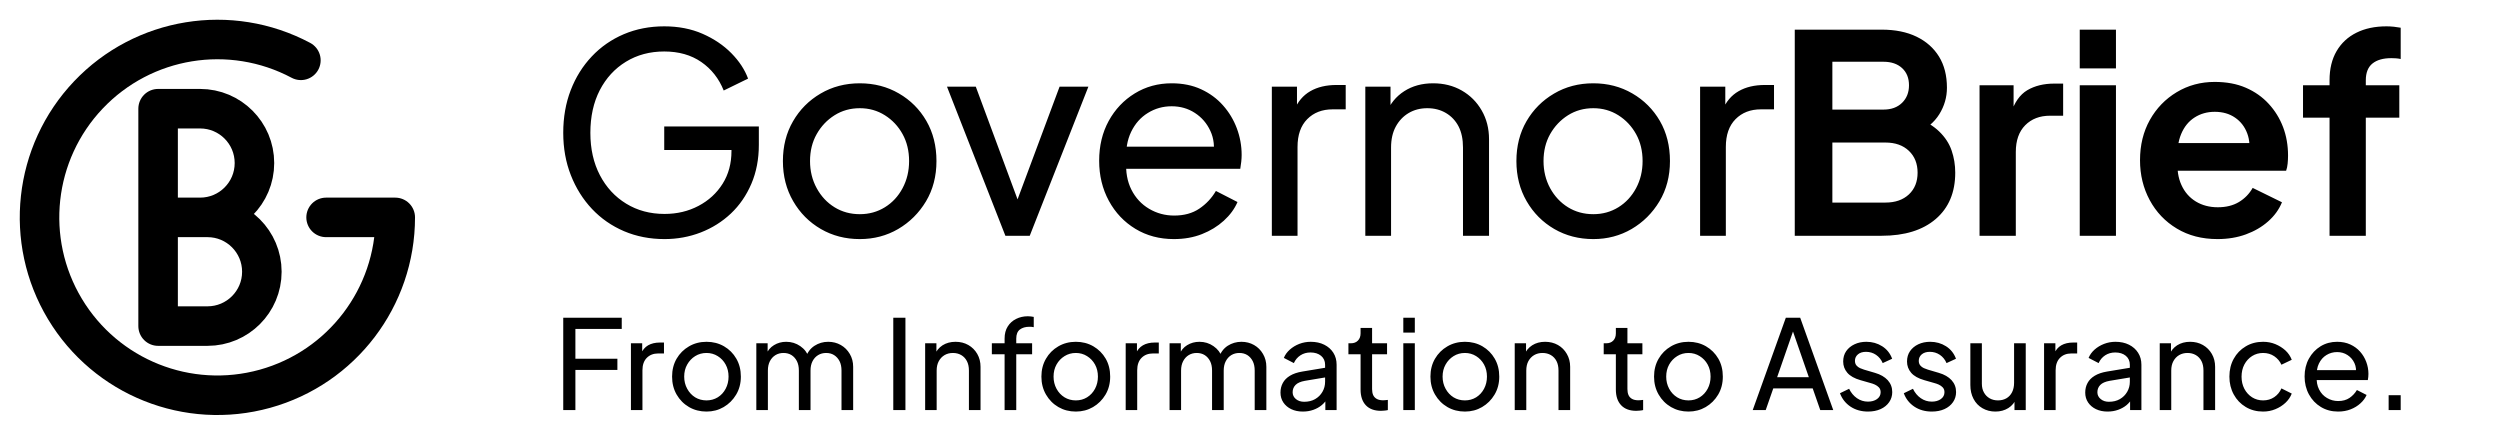
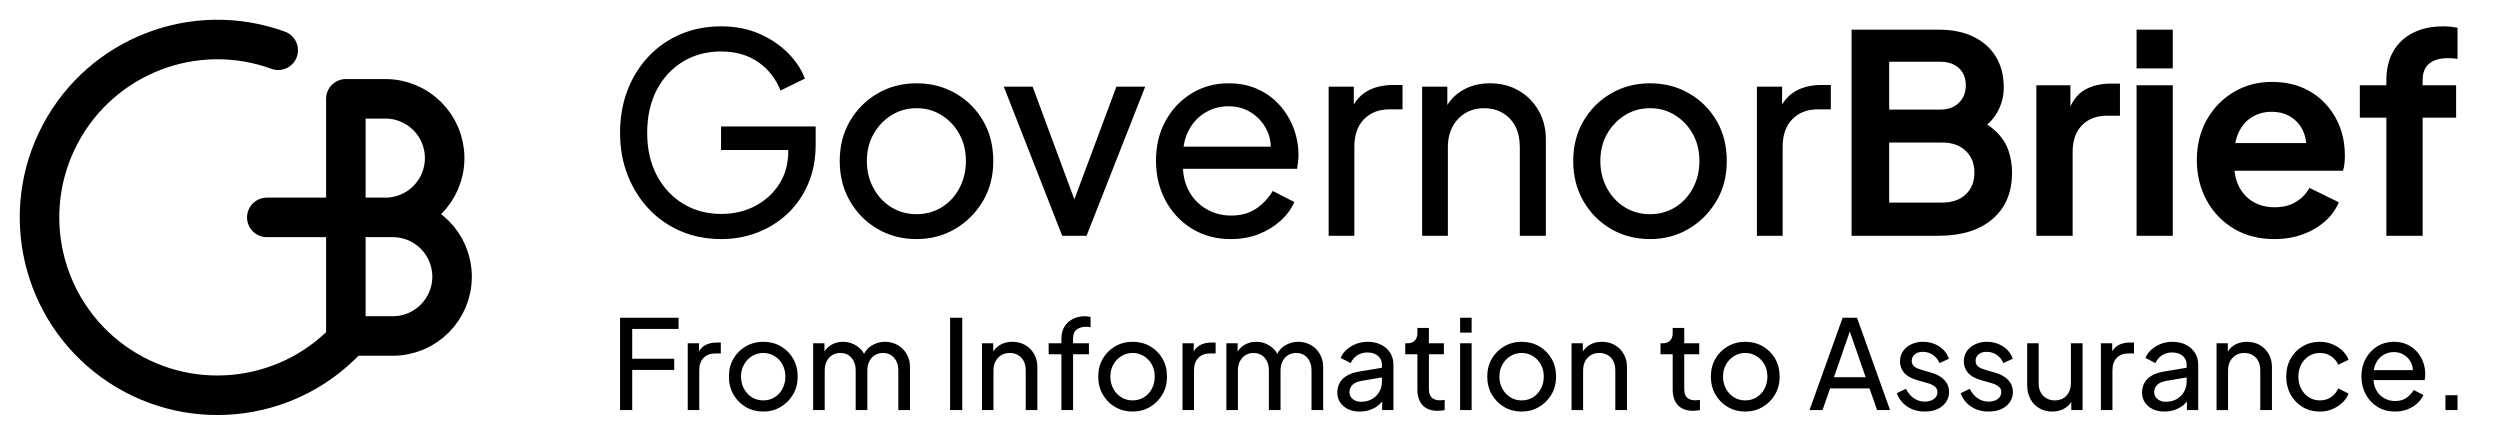
<svg xmlns="http://www.w3.org/2000/svg" role="img" aria-label="GovernorBrief. From Information to Assurance." width="506" height="88" viewBox="0 0 506 88">
  <g transform="translate(4 4)">
-     <g transform="translate(-10 -10)">
-       <path d="M66.90,18.21 A36,36 0 1 0 86,50 L72,50" stroke="#000000" fill="none" stroke-width="8" stroke-linecap="round" stroke-linejoin="round" />
-       <path d="M38,28 V72 M38,28 H46.5 a11,11 0 0 1 0,22 H38 M46.5,50.0 H48 a11,11 0 0 1 0,22 H38" stroke="#000000" fill="none" stroke-width="8" stroke-linecap="round" stroke-linejoin="round" />
-     </g>
-     <path d="M130.5 44.39Q126.07 44.39 122.32 42.8Q118.57 41.2 115.82 38.29Q113.08 35.38 111.54 31.46Q110 27.54 110 22.89Q110 18.18 111.51 14.26Q113.02 10.34 115.77 7.43Q118.51 4.52 122.26 2.92Q126.02 1.33 130.44 1.33Q134.75 1.33 138.2 2.84Q141.64 4.35 144.02 6.76Q146.4 9.17 147.41 11.91L142.48 14.32Q141.02 10.68 137.94 8.55Q134.86 6.42 130.44 6.42Q126.07 6.42 122.68 8.5Q119.3 10.57 117.39 14.26Q115.49 17.96 115.49 22.89Q115.49 27.76 117.42 31.46Q119.35 35.15 122.74 37.22Q126.13 39.3 130.5 39.3Q134.3 39.3 137.38 37.67Q140.46 36.05 142.26 33.19Q144.05 30.34 144.05 26.58V24.01L146.57 26.36H130.44V21.6H149.59V25.3Q149.59 29.66 148.08 33.19Q146.57 36.72 143.94 39.21Q141.3 41.7 137.83 43.05Q134.36 44.39 130.5 44.39ZM170.03 44.39Q165.66 44.39 162.14 42.35Q158.61 40.3 156.54 36.72Q154.46 33.14 154.46 28.6Q154.46 24.06 156.51 20.54Q158.55 17.01 162.08 14.94Q165.61 12.86 170.03 12.86Q174.4 12.86 177.93 14.91Q181.46 16.95 183.5 20.48Q185.54 24.01 185.54 28.6Q185.54 33.19 183.42 36.75Q181.29 40.3 177.79 42.35Q174.29 44.39 170.03 44.39ZM170.03 39.35Q172.83 39.35 175.1 37.95Q177.37 36.55 178.68 34.09Q180 31.62 180 28.6Q180 25.52 178.68 23.14Q177.37 20.76 175.1 19.33Q172.83 17.9 170.03 17.9Q167.18 17.9 164.91 19.33Q162.64 20.76 161.3 23.14Q159.95 25.52 159.95 28.6Q159.95 31.62 161.3 34.09Q162.64 36.55 164.91 37.95Q167.18 39.35 170.03 39.35ZM199.49 43.72 187.67 13.54H193.5L202.96 39.07H200.94L210.46 13.54H216.29L204.42 43.72ZM233.59 44.39Q229.22 44.39 225.81 42.32Q222.39 40.25 220.43 36.64Q218.47 33.02 218.47 28.54Q218.47 24.01 220.4 20.48Q222.34 16.95 225.67 14.91Q229 12.86 233.14 12.86Q236.5 12.86 239.11 14.07Q241.71 15.27 243.53 17.32Q245.35 19.36 246.33 21.96Q247.31 24.57 247.31 27.37Q247.31 27.98 247.23 28.74Q247.14 29.5 247.03 30.17H222.28V25.69H244.01L241.54 27.7Q242.05 24.79 240.98 22.5Q239.92 20.2 237.85 18.86Q235.78 17.51 233.14 17.51Q230.51 17.51 228.33 18.86Q226.14 20.2 224.94 22.69Q223.74 25.18 223.96 28.6Q223.74 31.9 225 34.4Q226.26 36.89 228.58 38.26Q230.9 39.63 233.65 39.63Q236.67 39.63 238.74 38.23Q240.82 36.83 242.1 34.65L246.47 36.89Q245.58 38.96 243.7 40.67Q241.82 42.38 239.28 43.38Q236.73 44.39 233.59 44.39ZM253.42 43.72V13.54H258.51V19.08L257.95 18.3Q259.02 15.72 261.2 14.46Q263.38 13.2 266.52 13.2H268.37V18.13H265.74Q262.54 18.13 260.58 20.12Q258.62 22.1 258.62 25.74V43.72ZM272.34 43.72V13.54H277.44V19.42L276.6 18.91Q277.72 16.06 280.21 14.46Q282.7 12.86 286.06 12.86Q289.31 12.86 291.86 14.32Q294.41 15.78 295.89 18.35Q297.38 20.93 297.38 24.18V43.72H292.11V25.86Q292.11 23.34 291.22 21.6Q290.32 19.86 288.67 18.88Q287.02 17.9 284.89 17.9Q282.76 17.9 281.11 18.88Q279.46 19.86 278.5 21.63Q277.55 23.39 277.55 25.86V43.72ZM318.49 44.39Q314.12 44.39 310.59 42.35Q307.06 40.3 304.99 36.72Q302.92 33.14 302.92 28.6Q302.92 24.06 304.96 20.54Q307.01 17.01 310.54 14.94Q314.06 12.86 318.49 12.86Q322.86 12.86 326.38 14.91Q329.91 16.95 331.96 20.48Q334 24.01 334 28.6Q334 33.19 331.87 36.75Q329.74 40.3 326.24 42.35Q322.74 44.39 318.49 44.39ZM318.49 39.35Q321.29 39.35 323.56 37.95Q325.82 36.55 327.14 34.09Q328.46 31.62 328.46 28.6Q328.46 25.52 327.14 23.14Q325.82 20.76 323.56 19.33Q321.29 17.9 318.49 17.9Q315.63 17.9 313.36 19.33Q311.1 20.76 309.75 23.14Q308.41 25.52 308.41 28.6Q308.41 31.62 309.75 34.09Q311.1 36.55 313.36 37.95Q315.63 39.35 318.49 39.35ZM340.1 43.72V13.54H345.2V19.08L344.64 18.3Q345.7 15.72 347.89 14.46Q350.07 13.2 353.21 13.2H355.06V18.13H352.42Q349.23 18.13 347.27 20.12Q345.31 22.1 345.31 25.74V43.72ZM359.26 43.72V2H376.84Q380.98 2 383.92 3.43Q386.86 4.86 388.46 7.46Q390.06 10.06 390.06 13.76Q390.06 16.62 388.52 19.11Q386.98 21.6 383.62 23.22V19.7Q386.7 20.87 388.49 22.61Q390.28 24.34 391.01 26.47Q391.74 28.6 391.74 30.95Q391.74 36.94 387.79 40.33Q383.84 43.72 376.84 43.72ZM366.87 37H377.62Q380.59 37 382.36 35.35Q384.12 33.7 384.12 30.95Q384.12 28.21 382.36 26.53Q380.59 24.85 377.62 24.85H366.87ZM366.87 18.18H377.23Q379.58 18.18 380.98 16.81Q382.38 15.44 382.38 13.26Q382.38 11.07 380.98 9.78Q379.58 8.5 377.23 8.5H366.87ZM396.66 43.72V13.26H403.55V20.03L402.99 19.02Q404.06 15.61 406.32 14.26Q408.59 12.92 411.78 12.92H413.58V19.42H410.94Q407.81 19.42 405.9 21.35Q404 23.28 404 26.75V43.72ZM416.94 43.72V13.26H424.27V43.72ZM416.94 9.84V2H424.27V9.84ZM444.82 44.39Q440.12 44.39 436.59 42.26Q433.06 40.14 431.1 36.5Q429.14 32.86 429.14 28.43Q429.14 23.84 431.13 20.28Q433.12 16.73 436.56 14.66Q440.01 12.58 444.26 12.58Q447.85 12.58 450.56 13.76Q453.28 14.94 455.18 17.01Q457.09 19.08 458.1 21.74Q459.1 24.4 459.1 27.48Q459.1 28.26 459.02 29.1Q458.94 29.94 458.71 30.56H435.19V24.96H454.57L451.1 27.59Q451.6 25.02 450.84 23Q450.09 20.98 448.38 19.81Q446.67 18.63 444.26 18.63Q441.97 18.63 440.18 19.78Q438.38 20.93 437.46 23.14Q436.54 25.35 436.76 28.49Q436.54 31.29 437.52 33.44Q438.5 35.6 440.43 36.78Q442.36 37.95 444.88 37.95Q447.4 37.95 449.16 36.89Q450.93 35.82 451.94 34.03L457.87 36.94Q456.98 39.13 455.07 40.81Q453.17 42.49 450.56 43.44Q447.96 44.39 444.82 44.39ZM467.5 43.72V19.81H462.13V13.26H467.5V12.25Q467.5 8.78 468.93 6.34Q470.36 3.9 472.94 2.62Q475.51 1.33 479.04 1.33Q479.71 1.33 480.52 1.41Q481.34 1.5 481.9 1.61V7.94Q481.34 7.82 480.86 7.8Q480.38 7.77 479.99 7.77Q477.53 7.77 476.18 8.86Q474.84 9.95 474.84 12.25V13.26H481.62V19.81H474.84V43.72ZM110 79V60.31H121.84V62.57H112.46V68.61H120.96V70.87H112.46V79ZM123.7 79V65.48H125.98V67.96L125.73 67.61Q126.21 66.46 127.18 65.89Q128.16 65.33 129.57 65.33H130.39V67.54H129.22Q127.79 67.54 126.91 68.43Q126.03 69.32 126.03 70.95V79ZM139 79.3Q137.04 79.3 135.46 78.39Q133.88 77.47 132.95 75.86Q132.03 74.26 132.03 72.23Q132.03 70.19 132.94 68.61Q133.86 67.03 135.44 66.11Q137.02 65.18 139 65.18Q140.96 65.18 142.54 66.09Q144.12 67.01 145.03 68.59Q145.95 70.17 145.95 72.23Q145.95 74.28 144.99 75.88Q144.04 77.47 142.47 78.39Q140.91 79.3 139 79.3ZM139 77.04Q140.25 77.04 141.27 76.42Q142.29 75.79 142.87 74.69Q143.46 73.58 143.46 72.23Q143.46 70.85 142.87 69.78Q142.29 68.71 141.27 68.08Q140.25 67.44 139 67.44Q137.72 67.44 136.7 68.08Q135.69 68.71 135.09 69.78Q134.48 70.85 134.48 72.23Q134.48 73.58 135.09 74.69Q135.69 75.79 136.7 76.42Q137.72 77.04 139 77.04ZM149.08 79V65.48H151.37V68.24L151.04 67.81Q151.54 66.53 152.65 65.86Q153.75 65.18 155.13 65.18Q156.71 65.18 157.98 66.06Q159.24 66.93 159.72 68.36L159.07 68.39Q159.59 66.81 160.85 65.99Q162.1 65.18 163.63 65.18Q165.04 65.18 166.18 65.83Q167.32 66.48 168 67.64Q168.68 68.79 168.68 70.25V79H166.32V71Q166.32 69.87 165.92 69.09Q165.51 68.31 164.82 67.87Q164.14 67.44 163.21 67.44Q162.3 67.44 161.59 67.87Q160.87 68.31 160.46 69.1Q160.05 69.89 160.05 71V79H157.69V71Q157.69 69.87 157.29 69.09Q156.89 68.31 156.2 67.87Q155.51 67.44 154.58 67.44Q153.67 67.44 152.96 67.87Q152.24 68.31 151.83 69.1Q151.42 69.89 151.42 71V79ZM176.8 79V60.31H179.26V79ZM183.25 79V65.48H185.53V68.11L185.16 67.89Q185.66 66.61 186.77 65.89Q187.89 65.18 189.4 65.18Q190.85 65.18 191.99 65.83Q193.13 66.48 193.8 67.64Q194.46 68.79 194.46 70.25V79H192.11V71Q192.11 69.87 191.7 69.09Q191.3 68.31 190.56 67.87Q189.82 67.44 188.87 67.44Q187.92 67.44 187.18 67.87Q186.44 68.31 186.01 69.1Q185.58 69.89 185.58 71V79ZM199.33 79V67.71H196.75V65.48H199.33V64.53Q199.33 63.07 199.97 62.07Q200.61 61.06 201.68 60.54Q202.74 60.01 204.05 60.01Q204.32 60.01 204.66 60.05Q205 60.09 205.23 60.14V62.22Q205.02 62.17 204.75 62.15Q204.47 62.14 204.32 62.14Q203.17 62.14 202.43 62.69Q201.69 63.25 201.69 64.53V65.48H204.9V67.71H201.69V79ZM213.75 79.3Q211.8 79.3 210.22 78.39Q208.64 77.47 207.71 75.86Q206.78 74.26 206.78 72.23Q206.78 70.19 207.7 68.61Q208.61 67.03 210.19 66.11Q211.77 65.18 213.75 65.18Q215.71 65.18 217.29 66.09Q218.87 67.01 219.79 68.59Q220.7 70.17 220.7 72.23Q220.7 74.28 219.75 75.88Q218.8 77.47 217.23 78.39Q215.66 79.3 213.75 79.3ZM213.75 77.04Q215.01 77.04 216.02 76.42Q217.04 75.79 217.63 74.69Q218.22 73.58 218.22 72.23Q218.22 70.85 217.63 69.78Q217.04 68.71 216.02 68.08Q215.01 67.44 213.75 67.44Q212.48 67.44 211.46 68.08Q210.44 68.71 209.84 69.78Q209.24 70.85 209.24 72.23Q209.24 73.58 209.84 74.69Q210.44 75.79 211.46 76.42Q212.48 77.04 213.75 77.04ZM223.84 79V65.48H226.12V67.96L225.87 67.61Q226.35 66.46 227.33 65.89Q228.3 65.33 229.71 65.33H230.54V67.54H229.36Q227.93 67.54 227.05 68.43Q226.17 69.32 226.17 70.95V79ZM232.72 79V65.48H235V68.24L234.68 67.81Q235.18 66.53 236.28 65.86Q237.39 65.18 238.77 65.18Q240.35 65.18 241.61 66.06Q242.88 66.93 243.36 68.36L242.7 68.39Q243.23 66.81 244.48 65.99Q245.74 65.18 247.27 65.18Q248.67 65.18 249.82 65.83Q250.96 66.48 251.63 67.64Q252.31 68.79 252.31 70.25V79H249.95V71Q249.95 69.87 249.55 69.09Q249.15 68.31 248.46 67.87Q247.77 67.44 246.84 67.44Q245.94 67.44 245.22 67.87Q244.51 68.31 244.1 69.1Q243.68 69.89 243.68 71V79H241.32V71Q241.32 69.87 240.92 69.09Q240.52 68.31 239.83 67.87Q239.14 67.44 238.21 67.44Q237.31 67.44 236.6 67.87Q235.88 68.31 235.47 69.1Q235.05 69.89 235.05 71V79ZM259.69 79.3Q258.36 79.3 257.34 78.81Q256.33 78.32 255.75 77.46Q255.17 76.59 255.17 75.46Q255.17 74.38 255.64 73.52Q256.1 72.65 257.09 72.05Q258.08 71.45 259.59 71.2L264.6 70.37V72.33L260.11 73.08Q258.81 73.31 258.22 73.91Q257.63 74.51 257.63 75.39Q257.63 76.22 258.29 76.77Q258.96 77.32 259.96 77.32Q261.24 77.32 262.18 76.78Q263.12 76.24 263.66 75.31Q264.2 74.38 264.2 73.26V69.82Q264.2 68.71 263.39 68.02Q262.57 67.34 261.24 67.34Q260.09 67.34 259.2 67.92Q258.31 68.51 257.88 69.49L255.85 68.44Q256.22 67.51 257.05 66.77Q257.88 66.03 258.98 65.6Q260.09 65.18 261.29 65.18Q262.85 65.18 264.03 65.77Q265.21 66.36 265.87 67.4Q266.53 68.44 266.53 69.82V79H264.25V76.44L264.68 76.59Q264.25 77.39 263.52 78Q262.8 78.6 261.82 78.95Q260.84 79.3 259.69 79.3ZM275.49 79.15Q273.51 79.15 272.44 78.02Q271.38 76.89 271.38 74.84V67.71H268.92V65.48H269.42Q270.32 65.48 270.85 64.93Q271.38 64.38 271.38 63.47V62.37H273.71V65.48H276.74V67.71H273.71V74.76Q273.71 75.44 273.92 75.94Q274.14 76.44 274.64 76.73Q275.14 77.02 275.97 77.02Q276.14 77.02 276.41 76.99Q276.67 76.97 276.9 76.94V79Q276.57 79.08 276.17 79.11Q275.77 79.15 275.49 79.15ZM280.03 79V65.48H282.36V79ZM280.03 63.32V60.31H282.36V63.32ZM292.5 79.3Q290.54 79.3 288.96 78.39Q287.38 77.47 286.45 75.86Q285.52 74.26 285.52 72.23Q285.52 70.19 286.44 68.61Q287.36 67.03 288.94 66.11Q290.52 65.18 292.5 65.18Q294.46 65.18 296.04 66.09Q297.62 67.01 298.53 68.59Q299.45 70.17 299.45 72.23Q299.45 74.28 298.49 75.88Q297.54 77.47 295.97 78.39Q294.41 79.3 292.5 79.3ZM292.5 77.04Q293.75 77.04 294.77 76.42Q295.78 75.79 296.37 74.69Q296.96 73.58 296.96 72.23Q296.96 70.85 296.37 69.78Q295.78 68.71 294.77 68.08Q293.75 67.44 292.5 67.44Q291.22 67.44 290.2 68.08Q289.19 68.71 288.59 69.78Q287.98 70.85 287.98 72.23Q287.98 73.58 288.59 74.69Q289.19 75.79 290.2 76.42Q291.22 77.04 292.5 77.04ZM302.58 79V65.48H304.87V68.11L304.49 67.89Q304.99 66.61 306.11 65.89Q307.22 65.18 308.73 65.18Q310.18 65.18 311.33 65.83Q312.47 66.48 313.13 67.64Q313.8 68.79 313.8 70.25V79H311.44V71Q311.44 69.87 311.04 69.09Q310.64 68.31 309.9 67.87Q309.16 67.44 308.2 67.44Q307.25 67.44 306.51 67.87Q305.77 68.31 305.34 69.1Q304.92 69.89 304.92 71V79ZM327.17 79.15Q325.19 79.15 324.12 78.02Q323.05 76.89 323.05 74.84V67.71H320.59V65.48H321.1Q322 65.48 322.53 64.93Q323.05 64.38 323.05 63.47V62.37H325.39V65.48H328.42V67.71H325.39V74.76Q325.39 75.44 325.6 75.94Q325.81 76.44 326.31 76.73Q326.82 77.02 327.64 77.02Q327.82 77.02 328.08 76.99Q328.35 76.97 328.57 76.94V79Q328.25 79.08 327.84 79.11Q327.44 79.15 327.17 79.15ZM337.75 79.3Q335.8 79.3 334.22 78.39Q332.64 77.47 331.71 75.86Q330.78 74.26 330.78 72.23Q330.78 70.19 331.7 68.61Q332.61 67.03 334.19 66.11Q335.77 65.18 337.75 65.18Q339.71 65.18 341.29 66.09Q342.87 67.01 343.79 68.59Q344.7 70.17 344.7 72.23Q344.7 74.28 343.75 75.88Q342.8 77.47 341.23 78.39Q339.66 79.3 337.75 79.3ZM337.75 77.04Q339.01 77.04 340.02 76.42Q341.04 75.79 341.63 74.69Q342.22 73.58 342.22 72.23Q342.22 70.85 341.63 69.78Q341.04 68.71 340.02 68.08Q339.01 67.44 337.75 67.44Q336.47 67.44 335.46 68.08Q334.44 68.71 333.84 69.78Q333.24 70.85 333.24 72.23Q333.24 73.58 333.84 74.69Q334.44 75.79 335.46 76.42Q336.47 77.04 337.75 77.04ZM350.75 79 357.45 60.31H360.36L367.05 79H364.42L362.89 74.61H354.91L353.38 79ZM355.69 72.35H362.11L358.55 62.09H359.25ZM374.08 79.3Q372.05 79.3 370.54 78.3Q369.04 77.29 368.41 75.59L370.26 74.69Q370.84 75.89 371.84 76.59Q372.85 77.29 374.08 77.29Q375.18 77.29 375.91 76.77Q376.64 76.24 376.64 75.39Q376.64 74.79 376.3 74.42Q375.96 74.06 375.48 73.84Q375.01 73.63 374.6 73.53L372.57 72.95Q370.74 72.43 369.9 71.45Q369.06 70.47 369.06 69.17Q369.06 67.96 369.67 67.07Q370.29 66.18 371.36 65.68Q372.42 65.18 373.75 65.18Q375.53 65.18 376.95 66.08Q378.37 66.98 378.97 68.61L377.06 69.49Q376.61 68.44 375.71 67.82Q374.81 67.21 373.68 67.21Q372.65 67.21 372.05 67.72Q371.44 68.24 371.44 69.02Q371.44 69.59 371.74 69.96Q372.05 70.32 372.47 70.51Q372.9 70.7 373.3 70.82L375.51 71.47Q377.16 71.95 378.08 72.95Q378.99 73.96 378.99 75.36Q378.99 76.49 378.37 77.39Q377.74 78.3 376.64 78.8Q375.53 79.3 374.08 79.3ZM387 79.3Q384.96 79.3 383.46 78.3Q381.95 77.29 381.33 75.59L383.18 74.69Q383.76 75.89 384.76 76.59Q385.77 77.29 387 77.29Q388.1 77.29 388.83 76.77Q389.56 76.24 389.56 75.39Q389.56 74.79 389.22 74.42Q388.88 74.06 388.4 73.84Q387.92 73.63 387.52 73.53L385.49 72.95Q383.66 72.43 382.82 71.45Q381.98 70.47 381.98 69.17Q381.98 67.96 382.59 67.07Q383.21 66.18 384.27 65.68Q385.34 65.18 386.67 65.18Q388.45 65.18 389.87 66.08Q391.29 66.98 391.89 68.61L389.98 69.49Q389.53 68.44 388.63 67.82Q387.72 67.21 386.6 67.21Q385.57 67.21 384.96 67.72Q384.36 68.24 384.36 69.02Q384.36 69.59 384.66 69.96Q384.96 70.32 385.39 70.51Q385.82 70.7 386.22 70.82L388.43 71.47Q390.08 71.95 391 72.95Q391.91 73.96 391.91 75.36Q391.91 76.49 391.29 77.39Q390.66 78.3 389.56 78.8Q388.45 79.3 387 79.3ZM399.87 79.3Q398.41 79.3 397.24 78.62Q396.08 77.95 395.44 76.73Q394.8 75.51 394.8 73.93V65.48H397.13V73.68Q397.13 74.69 397.55 75.44Q397.96 76.19 398.7 76.62Q399.44 77.04 400.39 77.04Q401.35 77.04 402.09 76.62Q402.83 76.19 403.24 75.39Q403.65 74.58 403.65 73.48V65.48H406.01V79H403.73V76.37L404.11 76.59Q403.63 77.87 402.49 78.59Q401.35 79.3 399.87 79.3ZM409.72 79V65.48H412.01V67.96L411.76 67.61Q412.23 66.46 413.21 65.89Q414.19 65.33 415.59 65.33H416.42V67.54H415.24Q413.81 67.54 412.94 68.43Q412.06 69.32 412.06 70.95V79ZM422.57 79.3Q421.24 79.3 420.22 78.81Q419.21 78.32 418.63 77.46Q418.05 76.59 418.05 75.46Q418.05 74.38 418.52 73.52Q418.98 72.65 419.97 72.05Q420.96 71.45 422.47 71.2L427.49 70.37V72.33L422.99 73.08Q421.69 73.31 421.1 73.91Q420.51 74.51 420.51 75.39Q420.51 76.22 421.18 76.77Q421.84 77.32 422.84 77.32Q424.12 77.32 425.06 76.78Q426 76.24 426.54 75.31Q427.08 74.38 427.08 73.26V69.82Q427.08 68.71 426.27 68.02Q425.45 67.34 424.12 67.34Q422.97 67.34 422.08 67.92Q421.19 68.51 420.76 69.49L418.73 68.44Q419.11 67.51 419.93 66.77Q420.76 66.03 421.87 65.6Q422.97 65.18 424.17 65.18Q425.73 65.18 426.91 65.77Q428.09 66.36 428.75 67.4Q429.42 68.44 429.42 69.82V79H427.13V76.44L427.56 76.59Q427.13 77.39 426.41 78Q425.68 78.6 424.7 78.95Q423.72 79.3 422.57 79.3ZM433.13 79V65.48H435.41V68.11L435.04 67.89Q435.54 66.61 436.65 65.89Q437.77 65.18 439.28 65.18Q440.73 65.18 441.87 65.83Q443.01 66.48 443.68 67.64Q444.34 68.79 444.34 70.25V79H441.98V71Q441.98 69.87 441.58 69.09Q441.18 68.31 440.44 67.87Q439.7 67.44 438.75 67.44Q437.8 67.44 437.06 67.87Q436.32 68.31 435.89 69.1Q435.46 69.89 435.46 71V79ZM454.05 79.3Q452.07 79.3 450.53 78.37Q448.98 77.44 448.11 75.84Q447.23 74.23 447.23 72.23Q447.23 70.19 448.11 68.61Q448.98 67.03 450.53 66.11Q452.07 65.18 454.05 65.18Q455.38 65.18 456.53 65.65Q457.69 66.13 458.57 66.93Q459.44 67.74 459.85 68.82L457.76 69.82Q457.29 68.77 456.31 68.1Q455.33 67.44 454.05 67.44Q452.82 67.44 451.83 68.06Q450.84 68.69 450.26 69.77Q449.69 70.85 449.69 72.25Q449.69 73.61 450.26 74.7Q450.84 75.79 451.83 76.42Q452.82 77.04 454.05 77.04Q455.33 77.04 456.31 76.38Q457.29 75.71 457.76 74.61L459.85 75.66Q459.44 76.72 458.57 77.53Q457.69 78.35 456.53 78.82Q455.38 79.3 454.05 79.3ZM469.23 79.3Q467.27 79.3 465.74 78.37Q464.21 77.44 463.33 75.83Q462.45 74.21 462.45 72.2Q462.45 70.17 463.32 68.59Q464.19 67.01 465.68 66.09Q467.17 65.18 469.03 65.18Q470.53 65.18 471.7 65.72Q472.87 66.26 473.68 67.17Q474.5 68.09 474.93 69.25Q475.37 70.42 475.37 71.67Q475.37 71.95 475.34 72.29Q475.3 72.63 475.25 72.93H464.16V70.92H473.89L472.79 71.83Q473.02 70.52 472.54 69.49Q472.06 68.46 471.13 67.86Q470.21 67.26 469.03 67.26Q467.85 67.26 466.87 67.86Q465.89 68.46 465.35 69.58Q464.81 70.7 464.91 72.23Q464.81 73.71 465.38 74.82Q465.94 75.94 466.98 76.55Q468.02 77.17 469.25 77.17Q470.61 77.17 471.54 76.54Q472.46 75.91 473.04 74.94L475 75.94Q474.6 76.87 473.76 77.63Q472.92 78.4 471.77 78.85Q470.63 79.3 469.23 79.3ZM479.46 79V75.99H481.9V79Z" fill="#000000" />
+     <path d="M52.31,6.17 A36,36 0 1 0 66,64.90 M66,40 H50" stroke="#000000" fill="none" stroke-width="8" stroke-linecap="round" stroke-linejoin="round" />
+     <path d="M66,16 V64 M66,16 H74 a12,12 0 0 1 0,24 H66 M74,40 H75.5 a12,12 0 0 1 0,24 H66" stroke="#000000" fill="none" stroke-width="8" stroke-linecap="round" stroke-linejoin="round" />
+     <path d="M142 44.39Q137.57 44.39 133.82 42.8Q130.07 41.2 127.32 38.29Q124.58 35.38 123.04 31.46Q121.5 27.54 121.5 22.89Q121.5 18.18 123.01 14.26Q124.52 10.34 127.27 7.43Q130.01 4.52 133.76 2.92Q137.52 1.33 141.94 1.33Q146.25 1.33 149.7 2.84Q153.14 4.35 155.52 6.76Q157.9 9.17 158.91 11.91L153.98 14.32Q152.52 10.68 149.44 8.55Q146.36 6.42 141.94 6.42Q137.57 6.42 134.18 8.5Q130.8 10.57 128.89 14.26Q126.99 17.96 126.99 22.89Q126.99 27.76 128.92 31.46Q130.85 35.15 134.24 37.22Q137.63 39.3 142 39.3Q145.8 39.3 148.88 37.67Q151.96 36.05 153.76 33.19Q155.55 30.34 155.55 26.58V24.01L158.07 26.36H141.94V21.6H161.09V25.3Q161.09 29.66 159.58 33.19Q158.07 36.72 155.44 39.21Q152.8 41.7 149.33 43.05Q145.86 44.39 142 44.39ZM181.53 44.39Q177.16 44.39 173.64 42.35Q170.11 40.3 168.04 36.72Q165.96 33.14 165.96 28.6Q165.96 24.06 168.01 20.54Q170.05 17.01 173.58 14.94Q177.11 12.86 181.53 12.86Q185.9 12.86 189.43 14.91Q192.96 16.95 195 20.48Q197.04 24.01 197.04 28.6Q197.04 33.19 194.92 36.75Q192.79 40.3 189.29 42.35Q185.79 44.39 181.53 44.39ZM181.53 39.35Q184.33 39.35 186.6 37.95Q188.87 36.55 190.18 34.09Q191.5 31.62 191.5 28.6Q191.5 25.52 190.18 23.14Q188.87 20.76 186.6 19.33Q184.33 17.9 181.53 17.9Q178.68 17.9 176.41 19.33Q174.14 20.76 172.8 23.14Q171.45 25.52 171.45 28.6Q171.45 31.62 172.8 34.09Q174.14 36.55 176.41 37.95Q178.68 39.35 181.53 39.35ZM210.99 43.72 199.17 13.54H205L214.46 39.07H212.44L221.96 13.54H227.79L215.92 43.72ZM245.09 44.39Q240.72 44.39 237.31 42.32Q233.89 40.25 231.93 36.64Q229.97 33.02 229.97 28.54Q229.97 24.01 231.9 20.48Q233.84 16.95 237.17 14.91Q240.5 12.86 244.64 12.86Q248 12.86 250.61 14.07Q253.21 15.27 255.03 17.32Q256.85 19.36 257.83 21.96Q258.81 24.57 258.81 27.37Q258.81 27.98 258.73 28.74Q258.64 29.5 258.53 30.17H233.78V25.69H255.51L253.04 27.7Q253.55 24.79 252.48 22.5Q251.42 20.2 249.35 18.86Q247.28 17.51 244.64 17.51Q242.01 17.51 239.83 18.86Q237.64 20.2 236.44 22.69Q235.24 25.18 235.46 28.6Q235.24 31.9 236.5 34.4Q237.76 36.89 240.08 38.26Q242.4 39.63 245.15 39.63Q248.17 39.63 250.24 38.23Q252.32 36.83 253.6 34.65L257.97 36.89Q257.08 38.96 255.2 40.67Q253.32 42.38 250.78 43.38Q248.23 44.39 245.09 44.39ZM264.92 43.72V13.54H270.01V19.08L269.45 18.3Q270.52 15.72 272.7 14.46Q274.88 13.2 278.02 13.2H279.87V18.13H277.24Q274.04 18.13 272.08 20.12Q270.12 22.1 270.12 25.74V43.72ZM283.84 43.72V13.54H288.94V19.42L288.1 18.91Q289.22 16.06 291.71 14.46Q294.2 12.86 297.56 12.86Q300.81 12.86 303.36 14.32Q305.91 15.78 307.39 18.35Q308.88 20.93 308.88 24.18V43.72H303.61V25.86Q303.61 23.34 302.72 21.6Q301.82 19.86 300.17 18.88Q298.52 17.9 296.39 17.9Q294.26 17.9 292.61 18.88Q290.96 19.86 290 21.63Q289.05 23.39 289.05 25.86V43.72ZM329.99 44.39Q325.62 44.39 322.09 42.35Q318.56 40.3 316.49 36.72Q314.42 33.14 314.42 28.6Q314.42 24.06 316.46 20.54Q318.51 17.01 322.04 14.94Q325.56 12.86 329.99 12.86Q334.36 12.86 337.88 14.91Q341.41 16.95 343.46 20.48Q345.5 24.01 345.5 28.6Q345.5 33.19 343.37 36.75Q341.24 40.3 337.74 42.35Q334.24 44.39 329.99 44.39ZM329.99 39.35Q332.79 39.35 335.06 37.95Q337.32 36.55 338.64 34.09Q339.96 31.62 339.96 28.6Q339.96 25.52 338.64 23.14Q337.32 20.76 335.06 19.33Q332.79 17.9 329.99 17.9Q327.13 17.9 324.86 19.33Q322.6 20.76 321.25 23.14Q319.91 25.52 319.91 28.6Q319.91 31.62 321.25 34.09Q322.6 36.55 324.86 37.95Q327.13 39.35 329.99 39.35ZM351.6 43.72V13.54H356.7V19.08L356.14 18.3Q357.2 15.72 359.39 14.46Q361.57 13.2 364.71 13.2H366.56V18.13H363.92Q360.73 18.13 358.77 20.12Q356.81 22.1 356.81 25.74V43.72ZM370.76 43.72V2H388.34Q392.48 2 395.42 3.43Q398.36 4.86 399.96 7.46Q401.56 10.06 401.56 13.76Q401.56 16.62 400.02 19.11Q398.48 21.6 395.12 23.22V19.7Q398.2 20.87 399.99 22.61Q401.78 24.34 402.51 26.47Q403.24 28.6 403.24 30.95Q403.24 36.94 399.29 40.33Q395.34 43.72 388.34 43.72ZM378.37 37H389.12Q392.09 37 393.86 35.35Q395.62 33.7 395.62 30.95Q395.62 28.21 393.86 26.53Q392.09 24.85 389.12 24.85H378.37ZM378.37 18.18H388.73Q391.08 18.18 392.48 16.81Q393.88 15.44 393.88 13.26Q393.88 11.07 392.48 9.78Q391.08 8.5 388.73 8.5H378.37ZM408.16 43.72V13.26H415.05V20.03L414.49 19.02Q415.56 15.61 417.82 14.26Q420.09 12.92 423.28 12.92H425.08V19.42H422.44Q419.31 19.42 417.4 21.35Q415.5 23.28 415.5 26.75V43.72ZM428.44 43.72V13.26H435.77V43.72ZM428.44 9.84V2H435.77V9.84ZM456.32 44.39Q451.62 44.39 448.09 42.26Q444.56 40.14 442.6 36.5Q440.64 32.86 440.64 28.43Q440.64 23.84 442.63 20.28Q444.62 16.73 448.06 14.66Q451.51 12.58 455.76 12.58Q459.35 12.58 462.06 13.76Q464.78 14.94 466.68 17.01Q468.59 19.08 469.6 21.74Q470.6 24.4 470.6 27.48Q470.6 28.26 470.52 29.1Q470.44 29.94 470.21 30.56H446.69V24.96H466.07L462.6 27.59Q463.1 25.02 462.34 23Q461.59 20.98 459.88 19.81Q458.17 18.63 455.76 18.63Q453.47 18.63 451.68 19.78Q449.88 20.93 448.96 23.14Q448.04 25.35 448.26 28.49Q448.04 31.29 449.02 33.44Q450 35.6 451.93 36.78Q453.86 37.95 456.38 37.95Q458.9 37.95 460.66 36.89Q462.43 35.82 463.44 34.03L469.37 36.94Q468.48 39.13 466.57 40.81Q464.67 42.49 462.06 43.44Q459.46 44.39 456.32 44.39ZM479 43.72V19.81H473.63V13.26H479V12.25Q479 8.78 480.43 6.34Q481.86 3.9 484.44 2.62Q487.01 1.33 490.54 1.33Q491.21 1.33 492.02 1.41Q492.84 1.5 493.4 1.61V7.94Q492.84 7.82 492.36 7.8Q491.88 7.77 491.49 7.77Q489.03 7.77 487.68 8.86Q486.34 9.95 486.34 12.25V13.26H493.12V19.81H486.34V43.72ZM121.5 79V60.31H133.34V62.57H123.96V68.61H132.46V70.87H123.96V79ZM135.2 79V65.48H137.48V67.96L137.23 67.61Q137.71 66.46 138.68 65.89Q139.66 65.33 141.07 65.33H141.89V67.54H140.72Q139.29 67.54 138.41 68.43Q137.53 69.32 137.53 70.95V79ZM150.5 79.3Q148.54 79.3 146.96 78.39Q145.38 77.47 144.45 75.86Q143.53 74.26 143.53 72.23Q143.53 70.19 144.44 68.61Q145.36 67.03 146.94 66.11Q148.52 65.18 150.5 65.18Q152.46 65.18 154.04 66.09Q155.62 67.01 156.53 68.59Q157.45 70.17 157.45 72.23Q157.45 74.28 156.49 75.88Q155.54 77.47 153.97 78.39Q152.41 79.3 150.5 79.3ZM150.5 77.04Q151.75 77.04 152.77 76.42Q153.79 75.79 154.37 74.69Q154.96 73.58 154.96 72.23Q154.96 70.85 154.37 69.78Q153.79 68.71 152.77 68.08Q151.75 67.44 150.5 67.44Q149.22 67.44 148.2 68.08Q147.19 68.71 146.59 69.78Q145.98 70.85 145.98 72.23Q145.98 73.58 146.59 74.69Q147.19 75.79 148.2 76.42Q149.22 77.04 150.5 77.04ZM160.58 79V65.48H162.87V68.24L162.54 67.81Q163.04 66.53 164.15 65.86Q165.25 65.18 166.63 65.18Q168.21 65.18 169.48 66.06Q170.74 66.93 171.22 68.36L170.57 68.39Q171.09 66.81 172.35 65.99Q173.6 65.18 175.13 65.18Q176.54 65.18 177.68 65.83Q178.82 66.48 179.5 67.64Q180.18 68.79 180.18 70.25V79H177.82V71Q177.82 69.87 177.42 69.09Q177.01 68.31 176.32 67.87Q175.64 67.44 174.71 67.44Q173.8 67.44 173.09 67.87Q172.37 68.31 171.96 69.1Q171.55 69.89 171.55 71V79H169.19V71Q169.19 69.87 168.79 69.09Q168.39 68.31 167.7 67.87Q167.01 67.44 166.08 67.44Q165.17 67.44 164.46 67.87Q163.74 68.31 163.33 69.1Q162.92 69.89 162.92 71V79ZM188.3 79V60.31H190.76V79ZM194.75 79V65.48H197.03V68.11L196.66 67.89Q197.16 66.61 198.27 65.89Q199.39 65.18 200.9 65.18Q202.35 65.18 203.49 65.83Q204.63 66.48 205.3 67.64Q205.96 68.79 205.96 70.25V79H203.61V71Q203.61 69.87 203.2 69.09Q202.8 68.31 202.06 67.87Q201.32 67.44 200.37 67.44Q199.42 67.44 198.68 67.87Q197.94 68.31 197.51 69.1Q197.08 69.89 197.08 71V79ZM210.83 79V67.71H208.25V65.48H210.83V64.53Q210.83 63.07 211.47 62.07Q212.11 61.06 213.18 60.54Q214.24 60.01 215.55 60.01Q215.82 60.01 216.16 60.05Q216.5 60.09 216.73 60.14V62.22Q216.52 62.17 216.25 62.15Q215.97 62.14 215.82 62.14Q214.67 62.14 213.93 62.69Q213.19 63.25 213.19 64.53V65.48H216.4V67.71H213.19V79ZM225.25 79.3Q223.3 79.3 221.72 78.39Q220.14 77.47 219.21 75.86Q218.28 74.26 218.28 72.23Q218.28 70.19 219.2 68.61Q220.11 67.03 221.69 66.11Q223.27 65.18 225.25 65.18Q227.21 65.18 228.79 66.09Q230.37 67.01 231.29 68.59Q232.2 70.17 232.2 72.23Q232.2 74.28 231.25 75.88Q230.3 77.47 228.73 78.39Q227.16 79.3 225.25 79.3ZM225.25 77.04Q226.51 77.04 227.52 76.42Q228.54 75.79 229.13 74.69Q229.72 73.58 229.72 72.23Q229.72 70.85 229.13 69.78Q228.54 68.71 227.52 68.08Q226.51 67.44 225.25 67.44Q223.98 67.44 222.96 68.08Q221.94 68.71 221.34 69.78Q220.74 70.85 220.74 72.23Q220.74 73.58 221.34 74.69Q221.94 75.79 222.96 76.42Q223.98 77.04 225.25 77.04ZM235.34 79V65.48H237.62V67.96L237.37 67.61Q237.85 66.46 238.83 65.89Q239.8 65.33 241.21 65.33H242.04V67.54H240.86Q239.43 67.54 238.55 68.43Q237.67 69.32 237.67 70.95V79ZM244.22 79V65.48H246.5V68.24L246.18 67.81Q246.68 66.53 247.78 65.86Q248.89 65.18 250.27 65.18Q251.85 65.18 253.11 66.06Q254.38 66.93 254.86 68.36L254.2 68.39Q254.73 66.81 255.98 65.99Q257.24 65.18 258.77 65.18Q260.17 65.18 261.32 65.83Q262.46 66.48 263.13 67.64Q263.81 68.79 263.81 70.25V79H261.45V71Q261.45 69.87 261.05 69.09Q260.65 68.31 259.96 67.87Q259.27 67.44 258.34 67.44Q257.44 67.44 256.72 67.87Q256.01 68.31 255.6 69.1Q255.18 69.89 255.18 71V79H252.82V71Q252.82 69.87 252.42 69.09Q252.02 68.31 251.33 67.87Q250.64 67.44 249.71 67.44Q248.81 67.44 248.1 67.87Q247.38 68.31 246.97 69.1Q246.55 69.89 246.55 71V79ZM271.19 79.3Q269.86 79.3 268.84 78.81Q267.83 78.32 267.25 77.46Q266.67 76.59 266.67 75.46Q266.67 74.38 267.14 73.52Q267.6 72.65 268.59 72.05Q269.58 71.45 271.09 71.2L276.1 70.37V72.33L271.61 73.08Q270.31 73.31 269.72 73.91Q269.13 74.51 269.13 75.39Q269.13 76.22 269.79 76.77Q270.46 77.32 271.46 77.32Q272.74 77.32 273.68 76.78Q274.62 76.24 275.16 75.31Q275.7 74.38 275.7 73.26V69.82Q275.7 68.71 274.89 68.02Q274.07 67.34 272.74 67.34Q271.59 67.34 270.7 67.92Q269.81 68.51 269.38 69.49L267.35 68.44Q267.72 67.51 268.55 66.77Q269.38 66.03 270.48 65.6Q271.59 65.18 272.79 65.18Q274.35 65.18 275.53 65.77Q276.71 66.36 277.37 67.4Q278.03 68.44 278.03 69.82V79H275.75V76.44L276.18 76.59Q275.75 77.39 275.02 78Q274.3 78.6 273.32 78.95Q272.34 79.3 271.19 79.3ZM286.99 79.15Q285.01 79.15 283.94 78.02Q282.88 76.89 282.88 74.84V67.71H280.42V65.48H280.92Q281.82 65.48 282.35 64.93Q282.88 64.38 282.88 63.47V62.37H285.21V65.48H288.24V67.71H285.21V74.76Q285.21 75.44 285.42 75.94Q285.64 76.44 286.14 76.73Q286.64 77.02 287.47 77.02Q287.64 77.02 287.91 76.99Q288.17 76.97 288.4 76.94V79Q288.07 79.08 287.67 79.11Q287.27 79.15 286.99 79.15ZM291.53 79V65.48H293.86V79ZM291.53 63.32V60.31H293.86V63.32ZM304 79.3Q302.04 79.3 300.46 78.39Q298.88 77.47 297.95 75.86Q297.02 74.26 297.02 72.23Q297.02 70.19 297.94 68.61Q298.86 67.03 300.44 66.11Q302.02 65.18 304 65.18Q305.96 65.18 307.54 66.09Q309.12 67.01 310.03 68.59Q310.95 70.17 310.95 72.23Q310.95 74.28 309.99 75.88Q309.04 77.47 307.47 78.39Q305.91 79.3 304 79.3ZM304 77.04Q305.25 77.04 306.27 76.42Q307.28 75.79 307.87 74.69Q308.46 73.58 308.46 72.23Q308.46 70.85 307.87 69.78Q307.28 68.71 306.27 68.08Q305.25 67.44 304 67.44Q302.72 67.44 301.7 68.08Q300.69 68.71 300.09 69.78Q299.48 70.85 299.48 72.23Q299.48 73.58 300.09 74.69Q300.69 75.79 301.7 76.42Q302.72 77.04 304 77.04ZM314.08 79V65.48H316.37V68.11L315.99 67.89Q316.49 66.61 317.61 65.89Q318.72 65.18 320.23 65.18Q321.68 65.18 322.83 65.83Q323.97 66.48 324.63 67.64Q325.3 68.79 325.3 70.25V79H322.94V71Q322.94 69.87 322.54 69.09Q322.14 68.31 321.4 67.87Q320.66 67.44 319.7 67.44Q318.75 67.44 318.01 67.87Q317.27 68.31 316.84 69.1Q316.42 69.89 316.42 71V79ZM338.67 79.15Q336.69 79.15 335.62 78.02Q334.55 76.89 334.55 74.84V67.71H332.09V65.48H332.6Q333.5 65.48 334.03 64.93Q334.55 64.38 334.55 63.47V62.37H336.89V65.48H339.92V67.71H336.89V74.76Q336.89 75.44 337.1 75.94Q337.31 76.44 337.81 76.73Q338.32 77.02 339.14 77.02Q339.32 77.02 339.58 76.99Q339.85 76.97 340.07 76.94V79Q339.75 79.08 339.34 79.11Q338.94 79.15 338.67 79.15ZM349.25 79.3Q347.3 79.3 345.72 78.39Q344.14 77.47 343.21 75.86Q342.28 74.26 342.28 72.23Q342.28 70.19 343.2 68.61Q344.11 67.03 345.69 66.11Q347.27 65.18 349.25 65.18Q351.21 65.18 352.79 66.09Q354.37 67.01 355.29 68.59Q356.2 70.17 356.2 72.23Q356.2 74.28 355.25 75.88Q354.3 77.47 352.73 78.39Q351.16 79.3 349.25 79.3ZM349.25 77.04Q350.51 77.04 351.52 76.42Q352.54 75.79 353.13 74.69Q353.72 73.58 353.72 72.23Q353.72 70.85 353.13 69.78Q352.54 68.71 351.52 68.08Q350.51 67.44 349.25 67.44Q347.97 67.44 346.96 68.08Q345.94 68.71 345.34 69.78Q344.74 70.85 344.74 72.23Q344.74 73.58 345.34 74.69Q345.94 75.79 346.96 76.42Q347.97 77.04 349.25 77.04ZM362.25 79 368.95 60.31H371.86L378.55 79H375.92L374.39 74.61H366.41L364.88 79ZM367.19 72.35H373.61L370.05 62.09H370.75ZM385.58 79.3Q383.55 79.3 382.04 78.3Q380.54 77.29 379.91 75.59L381.76 74.69Q382.34 75.89 383.34 76.59Q384.35 77.29 385.58 77.29Q386.68 77.29 387.41 76.77Q388.14 76.24 388.14 75.39Q388.14 74.79 387.8 74.42Q387.46 74.06 386.98 73.84Q386.51 73.63 386.1 73.53L384.07 72.95Q382.24 72.43 381.4 71.45Q380.56 70.47 380.56 69.17Q380.56 67.96 381.17 67.07Q381.79 66.18 382.86 65.68Q383.92 65.18 385.25 65.18Q387.03 65.18 388.45 66.08Q389.87 66.98 390.47 68.61L388.56 69.49Q388.11 68.44 387.21 67.82Q386.31 67.21 385.18 67.21Q384.15 67.21 383.55 67.72Q382.94 68.24 382.94 69.02Q382.94 69.59 383.24 69.96Q383.55 70.32 383.97 70.51Q384.4 70.7 384.8 70.82L387.01 71.47Q388.66 71.95 389.58 72.95Q390.49 73.96 390.49 75.36Q390.49 76.49 389.87 77.39Q389.24 78.3 388.14 78.8Q387.03 79.3 385.58 79.3ZM398.5 79.3Q396.46 79.3 394.96 78.3Q393.45 77.29 392.83 75.59L394.68 74.69Q395.26 75.89 396.26 76.59Q397.27 77.29 398.5 77.29Q399.6 77.29 400.33 76.77Q401.06 76.24 401.06 75.39Q401.06 74.79 400.72 74.42Q400.38 74.06 399.9 73.84Q399.42 73.63 399.02 73.53L396.99 72.95Q395.16 72.43 394.32 71.45Q393.48 70.47 393.48 69.17Q393.48 67.96 394.09 67.07Q394.71 66.18 395.77 65.68Q396.84 65.18 398.17 65.18Q399.95 65.18 401.37 66.08Q402.79 66.98 403.39 68.61L401.48 69.49Q401.03 68.44 400.13 67.82Q399.22 67.21 398.1 67.21Q397.07 67.21 396.46 67.72Q395.86 68.24 395.86 69.02Q395.86 69.59 396.16 69.96Q396.46 70.32 396.89 70.51Q397.32 70.7 397.72 70.82L399.93 71.47Q401.58 71.95 402.5 72.95Q403.41 73.96 403.41 75.36Q403.41 76.49 402.79 77.39Q402.16 78.3 401.06 78.8Q399.95 79.3 398.5 79.3ZM411.37 79.3Q409.91 79.3 408.74 78.62Q407.58 77.95 406.94 76.73Q406.3 75.51 406.3 73.93V65.48H408.63V73.68Q408.63 74.69 409.05 75.44Q409.46 76.19 410.2 76.62Q410.94 77.04 411.89 77.04Q412.85 77.04 413.59 76.62Q414.33 76.19 414.74 75.39Q415.15 74.58 415.15 73.48V65.48H417.51V79H415.23V76.37L415.61 76.59Q415.13 77.87 413.99 78.59Q412.85 79.3 411.37 79.3ZM421.22 79V65.48H423.51V67.96L423.26 67.61Q423.73 66.46 424.71 65.89Q425.69 65.33 427.09 65.33H427.92V67.54H426.74Q425.31 67.54 424.44 68.43Q423.56 69.32 423.56 70.95V79ZM434.07 79.3Q432.74 79.3 431.72 78.81Q430.71 78.32 430.13 77.46Q429.55 76.59 429.55 75.46Q429.55 74.38 430.02 73.52Q430.48 72.65 431.47 72.05Q432.46 71.45 433.97 71.2L438.99 70.37V72.33L434.49 73.08Q433.19 73.31 432.6 73.91Q432.01 74.51 432.01 75.39Q432.01 76.22 432.68 76.77Q433.34 77.32 434.34 77.32Q435.62 77.32 436.56 76.78Q437.5 76.24 438.04 75.31Q438.58 74.38 438.58 73.26V69.82Q438.58 68.71 437.77 68.02Q436.95 67.34 435.62 67.34Q434.47 67.34 433.58 67.92Q432.69 68.51 432.26 69.49L430.23 68.44Q430.61 67.51 431.43 66.77Q432.26 66.03 433.37 65.6Q434.47 65.18 435.67 65.18Q437.23 65.18 438.41 65.77Q439.59 66.36 440.25 67.4Q440.92 68.44 440.92 69.82V79H438.63V76.44L439.06 76.59Q438.63 77.39 437.91 78Q437.18 78.6 436.2 78.95Q435.22 79.3 434.07 79.3ZM444.63 79V65.48H446.91V68.11L446.54 67.89Q447.04 66.61 448.15 65.89Q449.27 65.18 450.78 65.18Q452.23 65.18 453.37 65.83Q454.51 66.48 455.18 67.64Q455.84 68.79 455.84 70.25V79H453.48V71Q453.48 69.87 453.08 69.09Q452.68 68.31 451.94 67.87Q451.2 67.44 450.25 67.44Q449.3 67.44 448.56 67.87Q447.82 68.31 447.39 69.1Q446.96 69.89 446.96 71V79ZM465.55 79.3Q463.57 79.3 462.03 78.37Q460.48 77.44 459.61 75.84Q458.73 74.23 458.73 72.23Q458.73 70.19 459.61 68.61Q460.48 67.03 462.03 66.11Q463.57 65.18 465.55 65.18Q466.88 65.18 468.03 65.65Q469.19 66.13 470.07 66.93Q470.94 67.74 471.35 68.82L469.26 69.82Q468.79 68.77 467.81 68.1Q466.83 67.44 465.55 67.44Q464.32 67.44 463.33 68.06Q462.34 68.69 461.76 69.77Q461.19 70.85 461.19 72.25Q461.19 73.61 461.76 74.7Q462.34 75.79 463.33 76.42Q464.32 77.04 465.55 77.04Q466.83 77.04 467.81 76.38Q468.79 75.71 469.26 74.61L471.35 75.66Q470.94 76.72 470.07 77.53Q469.19 78.35 468.03 78.82Q466.88 79.3 465.55 79.3ZM480.73 79.3Q478.77 79.3 477.24 78.37Q475.71 77.44 474.83 75.83Q473.95 74.21 473.95 72.2Q473.95 70.17 474.82 68.59Q475.69 67.01 477.18 66.09Q478.67 65.18 480.53 65.18Q482.03 65.18 483.2 65.72Q484.37 66.26 485.18 67.17Q486 68.09 486.43 69.25Q486.87 70.42 486.87 71.67Q486.87 71.95 486.84 72.29Q486.8 72.63 486.75 72.93H475.66V70.92H485.39L484.29 71.83Q484.52 70.52 484.04 69.49Q483.56 68.46 482.63 67.86Q481.71 67.26 480.53 67.26Q479.35 67.26 478.37 67.86Q477.39 68.46 476.85 69.58Q476.31 70.7 476.41 72.23Q476.31 73.71 476.88 74.82Q477.44 75.94 478.48 76.55Q479.52 77.17 480.75 77.17Q482.11 77.17 483.04 76.54Q483.96 75.91 484.54 74.94L486.5 75.94Q486.1 76.87 485.26 77.63Q484.42 78.4 483.27 78.85Q482.13 79.3 480.73 79.3ZM490.96 79V75.99H493.4V79Z" fill="#000000" />
  </g>
</svg>
